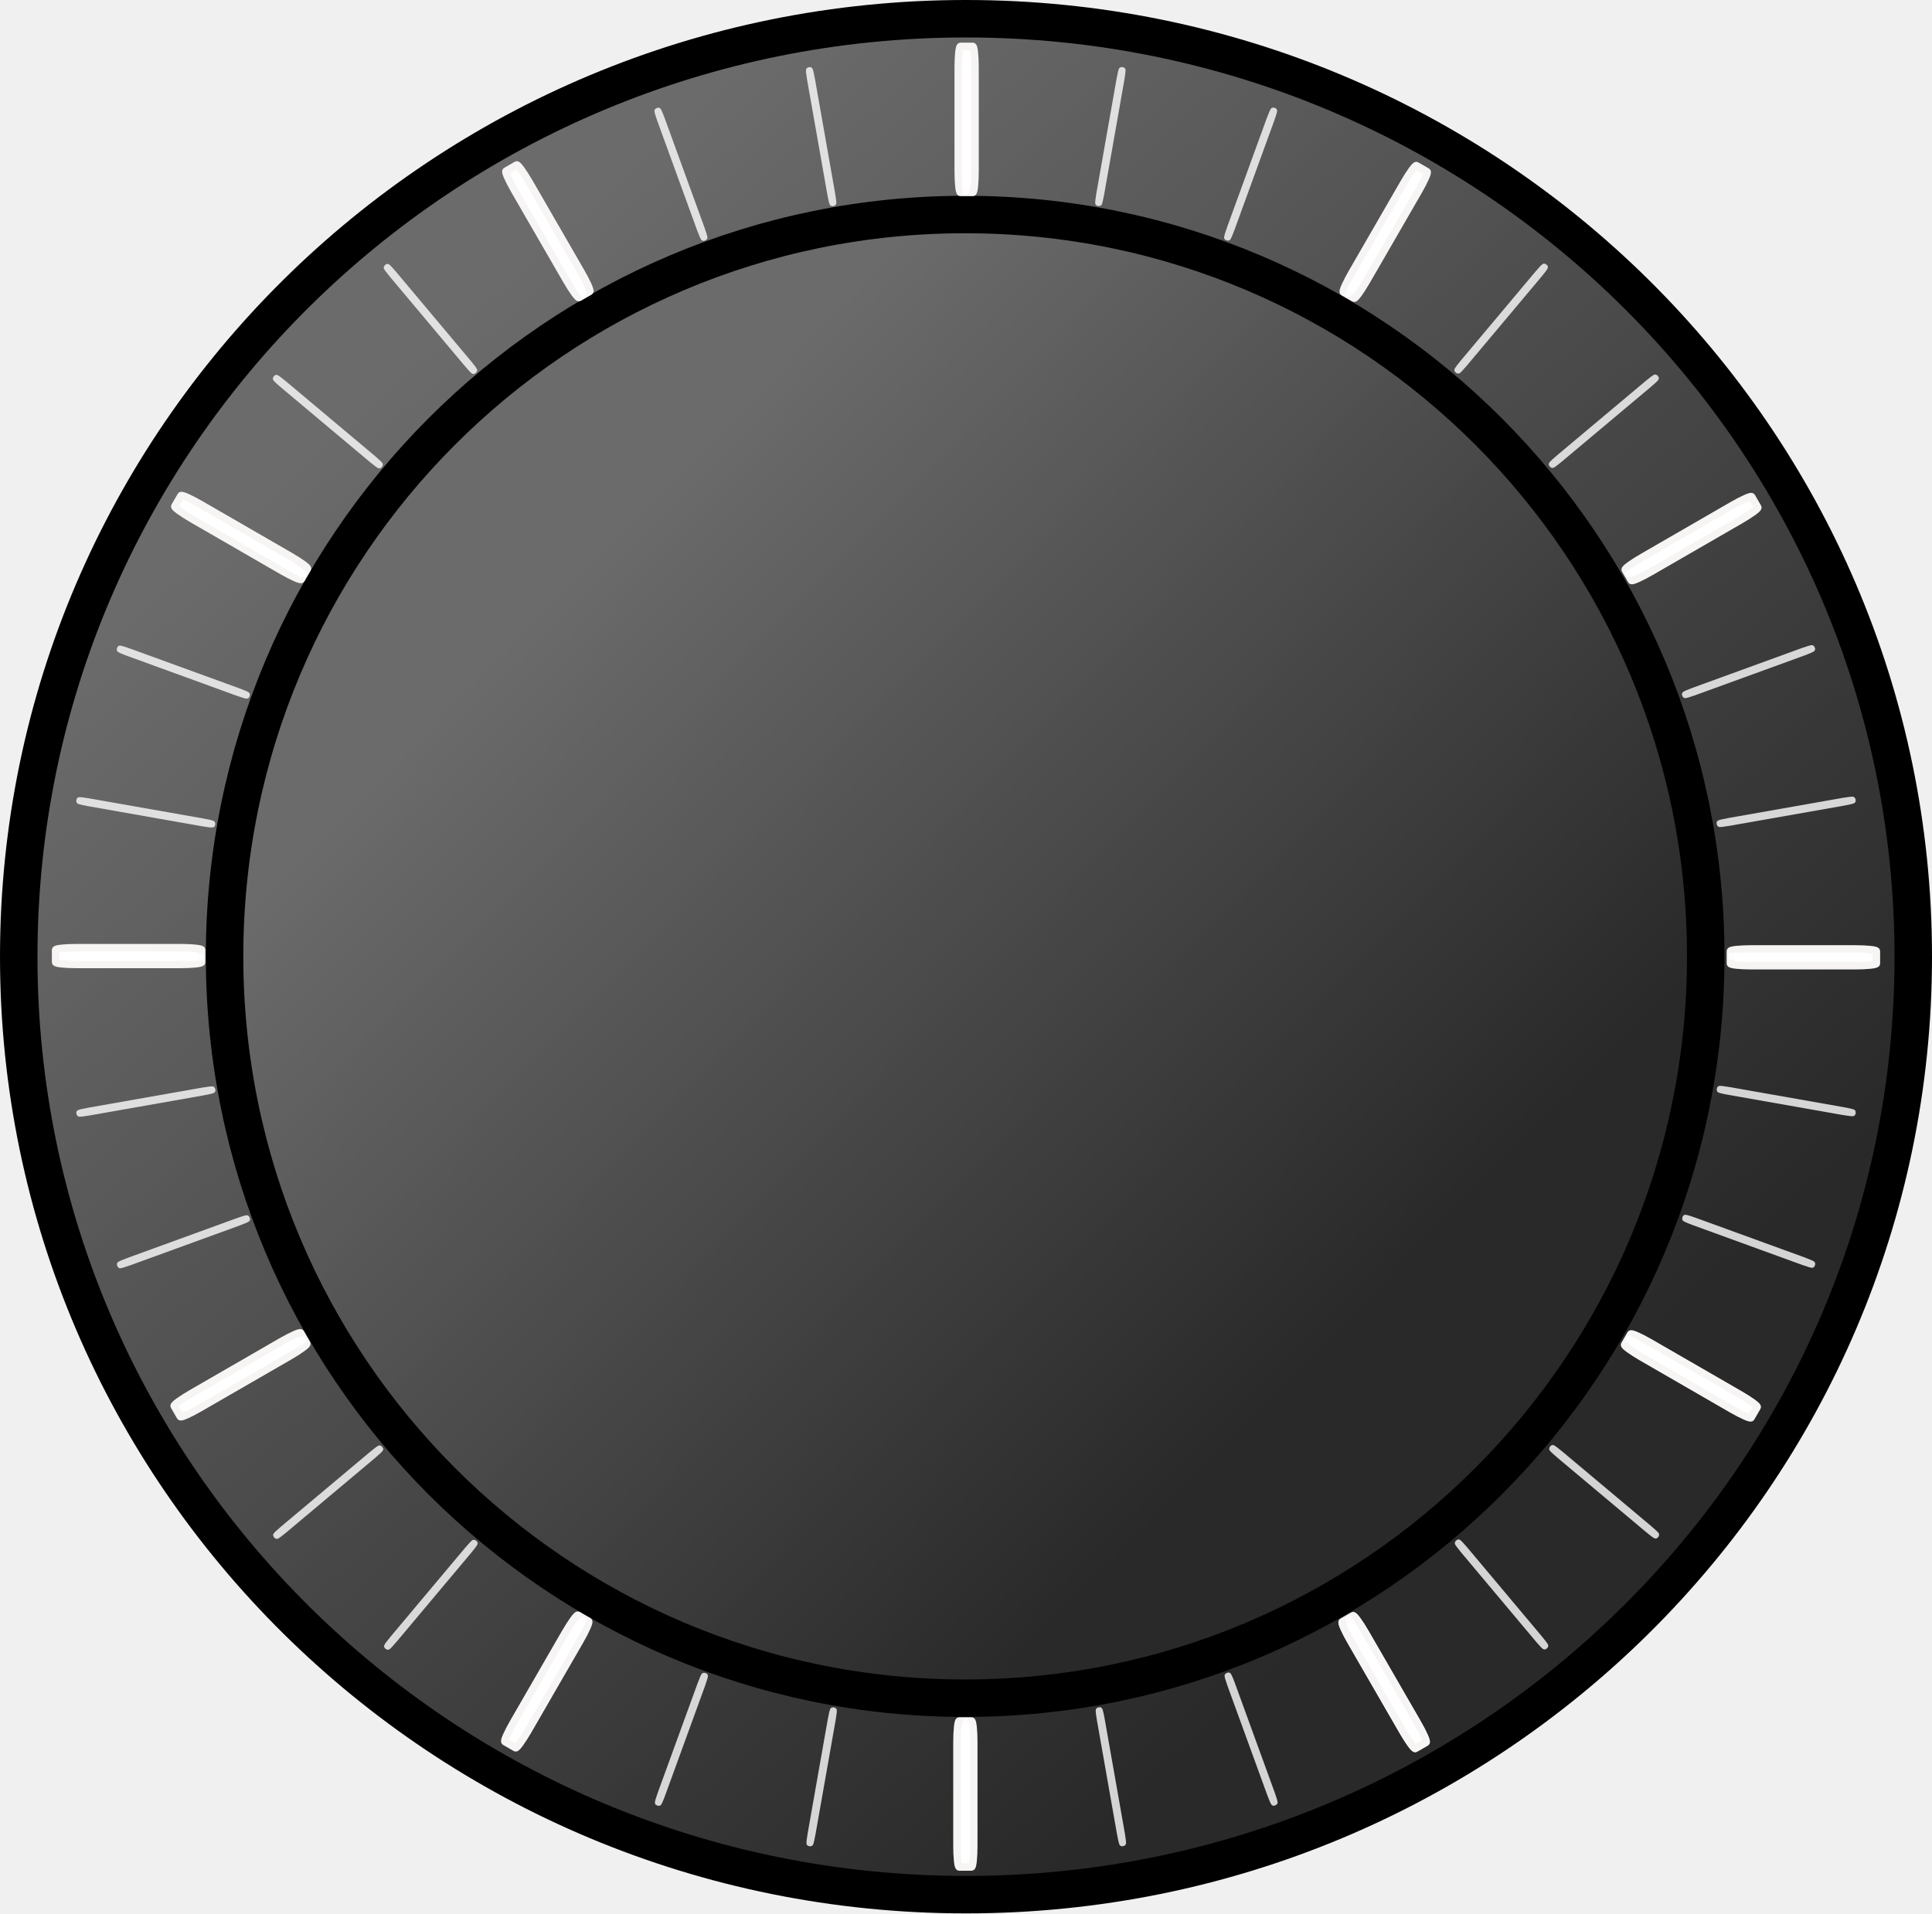
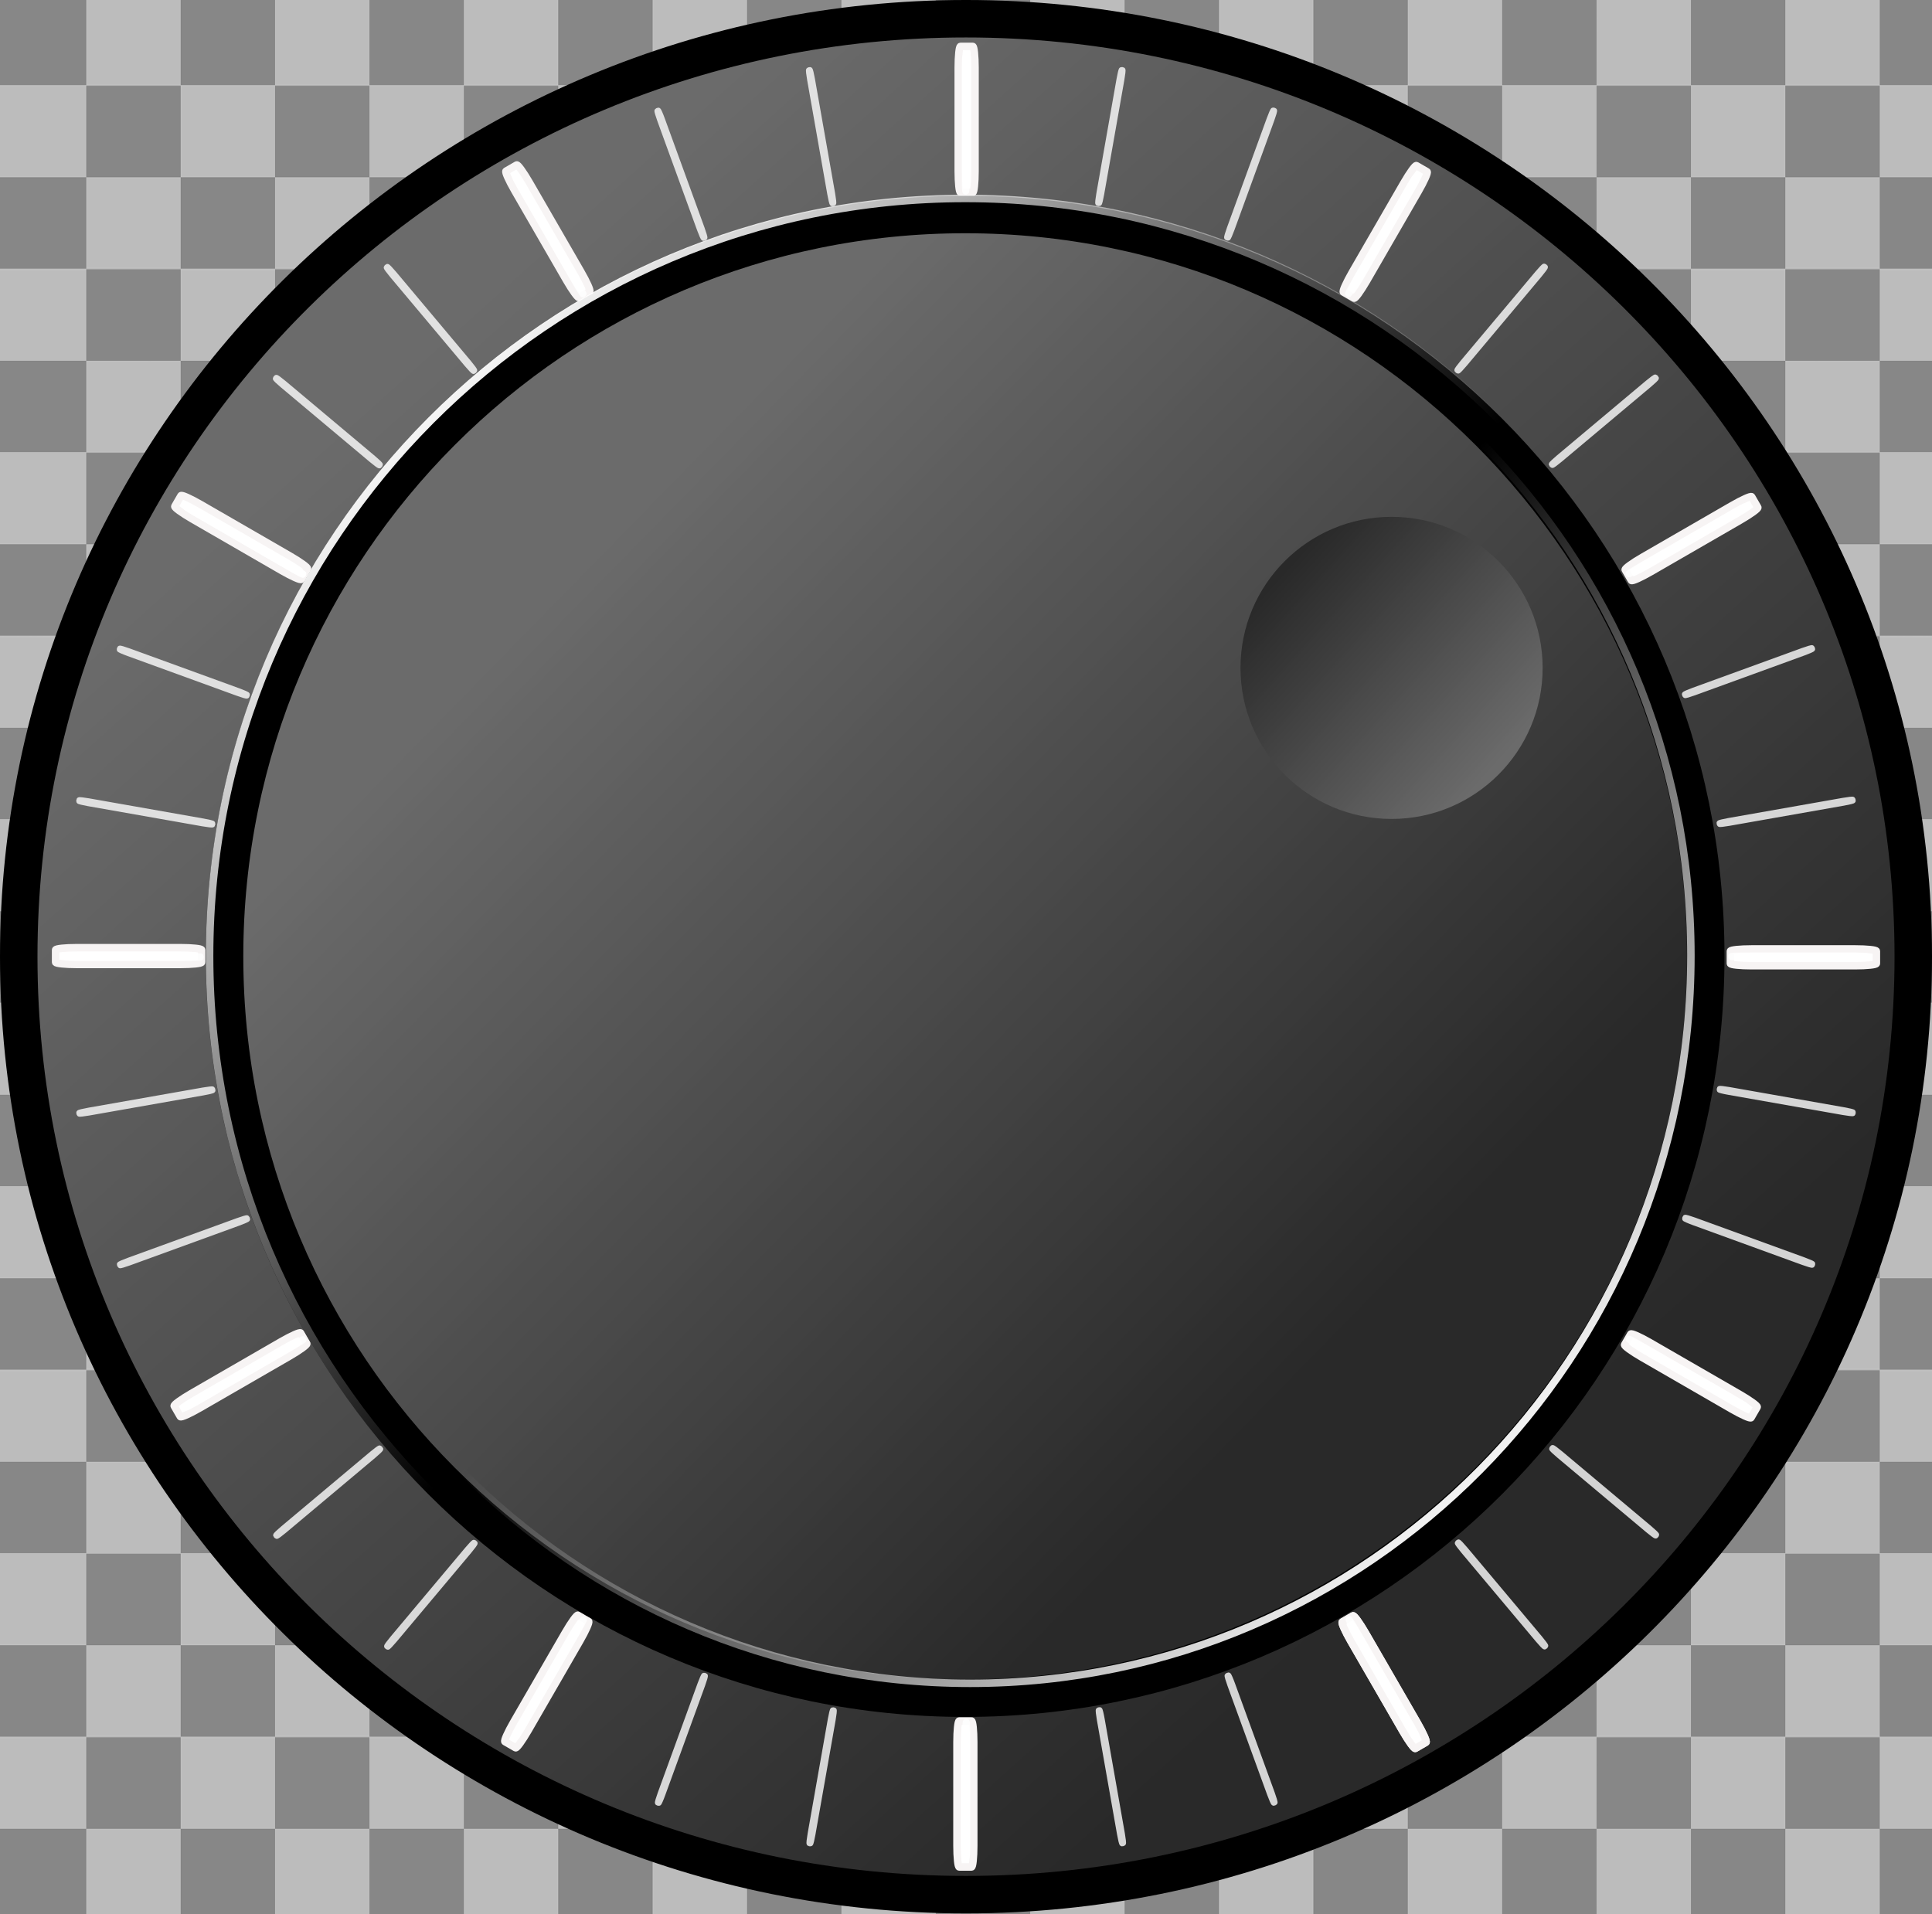
<svg xmlns="http://www.w3.org/2000/svg" xmlns:xlink="http://www.w3.org/1999/xlink" width="257.811" height="255.358" viewBox="0 0 241.698 239.398" id="svg2" version="1.1">
  <defs id="defs4">
+     <linearGradient id="linearGradient5">
+       <stop style="stop-color:#ffffff;stop-opacity:1;" offset="0" id="stop5" />
+       <stop style="stop-color:#ffffff;stop-opacity:0;" offset="1" id="stop6" />
+     </linearGradient>
    <linearGradient id="linearGradient1763">
      <stop style="stop-color:#4c4c4c;stop-opacity:1" offset="0" id="stop1759" />
      <stop style="stop-color:#c8c8c8;stop-opacity:1" offset="1" id="stop1761" />
    </linearGradient>
    <pattern xlink:href="#pattern1697" id="pattern1708" patternTransform="matrix(0.9374999,0,0,0.9374999,208.135,341.8812)" />
    <pattern patternUnits="userSpaceOnUse" width="25.192" height="24.49" patternTransform="matrix(0.9375,0,0,0.9375,-1.015952,-0.7821418)" id="pattern1697">
      <g style="stroke-width:4.163" transform="matrix(0.2562182,0,0,0.2562182,-9.84312,-9.903026)" id="g928">
        <g style="stroke-width:4.163" id="g899">
          <rect ry="0" rx="0" y="38.651" x="38.417" height="47.792" width="49.162" id="rect880" style="opacity:1;fill:#878787;fill-opacity:1;stroke:none;stroke-width:11.709;stroke-linecap:square;stroke-linejoin:round;stroke-miterlimit:4;stroke-dasharray:none;stroke-dashoffset:0;stroke-opacity:1" />
          <rect ry="0" rx="0" y="38.651" x="87.579" height="47.792" width="49.162" id="rect880-3" style="opacity:1;fill:#bcbcbc;fill-opacity:1;stroke:none;stroke-width:11.709;stroke-linecap:square;stroke-linejoin:round;stroke-miterlimit:4;stroke-dasharray:none;stroke-dashoffset:0;stroke-opacity:1" />
        </g>
        <g style="stroke-width:4.163" transform="rotate(-180,87.57906,86.44262)" id="g899-6">
          <rect ry="0" rx="0" y="38.651" x="38.417" height="47.792" width="49.162" id="rect880-7" style="opacity:1;fill:#878787;fill-opacity:1;stroke:none;stroke-width:11.709;stroke-linecap:square;stroke-linejoin:round;stroke-miterlimit:4;stroke-dasharray:none;stroke-dashoffset:0;stroke-opacity:1" />
          <rect ry="0" rx="0" y="38.651" x="87.579" height="47.792" width="49.162" id="rect880-3-5" style="opacity:1;fill:#bcbcbc;fill-opacity:1;stroke:none;stroke-width:11.709;stroke-linecap:square;stroke-linejoin:round;stroke-miterlimit:4;stroke-dasharray:none;stroke-dashoffset:0;stroke-opacity:1" />
        </g>
      </g>
    </pattern>
    <linearGradient xlink:href="#linearGradient1763" id="linearGradient1765" x1="430.432" y1="585.531" x2="261.25" y2="400.927" gradientUnits="userSpaceOnUse" gradientTransform="matrix(0.7895251,0,0,0.7752418,52.0679,79.44196)" />
    <linearGradient xlink:href="#linearGradient1763" id="linearGradient1775" x1="380.308" y1="504.683" x2="283.479" y2="414.864" gradientUnits="userSpaceOnUse" gradientTransform="matrix(1.054846,0,0,1,-18.02645,0)" />
    <linearGradient xlink:href="#linearGradient1763" id="linearGradient1789" x1="369.298" y1="414.455" x2="395.942" y2="438.621" gradientUnits="userSpaceOnUse" />
+     <linearGradient xlink:href="#linearGradient5" id="linearGradient6" x1="260.326" y1="391.758" x2="330.528" y2="461.96" gradientUnits="userSpaceOnUse" />
+     <linearGradient xlink:href="#linearGradient5" id="linearGradient7" gradientUnits="userSpaceOnUse" x1="400.966" y1="532.398" x2="330.528" y2="461.96" gradientTransform="matrix(0.9538705,0,0,0.9606201,15.83031,18.15583)" />
  </defs>
-   <g id="layer5" style="display:none" transform="translate(-209.1509,-342.6633)">
+   <g id="layer5" style="display:inline" transform="translate(-209.1509,-342.6633)">
    <rect style="fill:url(#pattern1708);stroke:none;stroke-width:1" width="746.961" height="1052.596" x="-1.016" y="-0.782" id="rect1706" />
  </g>
  <g id="layer3" style="display:inline" transform="translate(-209.1509,-342.6633)">
    <path style="opacity:1;fill:url(#linearGradient1765);fill-opacity:1;stroke:none;stroke-width:4.688;stroke-linecap:square;stroke-linejoin:round;stroke-miterlimit:4;stroke-dasharray:none;stroke-dashoffset:0;stroke-opacity:1" clip-path="none" d="M 330.001,346.641 A 117.853,115.721 0 0 0 212.147,462.361 117.853,115.721 0 0 0 330.001,578.083 117.853,115.721 0 0 0 447.853,462.361 117.853,115.721 0 0 0 330.001,346.641 Z m 0.038,40.609 a 73.456,74.568 0 0 1 73.455,74.569 73.456,74.568 0 0 1 -73.455,74.567 73.456,74.568 0 0 1 -73.457,-74.567 73.456,74.568 0 0 1 73.457,-74.569 z" id="path1747" />
    <ellipse style="opacity:1;fill:url(#linearGradient1775);fill-opacity:1;stroke:none;stroke-width:4.688;stroke-linecap:square;stroke-linejoin:round;stroke-miterlimit:4;stroke-dasharray:none;stroke-dashoffset:0;stroke-opacity:1" id="path1767" cx="330.073" cy="462.362" rx="92.136" ry="91.572" />
  </g>
-   <g id="layer4" style="display:inline" transform="translate(-209.1509,-342.6633)">
-     <g id="layer8" style="display:inline">
-       <ellipse ry="92.817" rx="92.65" cy="462.32" cx="329.894" id="ellipse927" style="display:inline;opacity:1;fill:none;fill-opacity:1;stroke:#000000;stroke-width:4.688;stroke-linecap:square;stroke-linejoin:round;stroke-miterlimit:4;stroke-dasharray:none;stroke-dashoffset:0;stroke-opacity:1" />
-     </g>
-     <ellipse style="display:inline;opacity:1;fill:none;fill-opacity:1;stroke:#000000;stroke-width:4.688;stroke-linecap:square;stroke-linejoin:round;stroke-miterlimit:4;stroke-dasharray:none;stroke-dashoffset:0;stroke-opacity:1" id="path872" cx="330" cy="462.362" rx="118.505" ry="117.355" />
-   </g>
-   <g id="layer6" style="display:none" transform="translate(-209.1509,-342.6633)">
+   <g id="layer6" style="display:inline" transform="translate(-209.1509,-342.6633)">
    <circle style="opacity:1;fill:url(#linearGradient1789);fill-opacity:1;stroke:none;stroke-width:4.688;stroke-linecap:square;stroke-linejoin:round;stroke-miterlimit:4;stroke-dasharray:none;stroke-dashoffset:0;stroke-opacity:1" id="path1781" cx="383.24" cy="426.228" r="18.899" />
  </g>
  <g id="layer7" style="display:inline" transform="translate(-209.1509,-342.6633)">
    <ellipse style="display:inline;opacity:0.467;fill:#000000;fill-opacity:1;stroke:none;stroke-width:4.688;stroke-linecap:square;stroke-linejoin:round;stroke-miterlimit:4;stroke-dasharray:none;stroke-dashoffset:0;stroke-opacity:1" id="path872-3" cx="330" cy="462.362" rx="117.091" ry="115.795" />
  </g>
  <g id="layer2" style="display:inline" transform="translate(-209.1509,-342.6633)">
    <g id="layer1" style="display:inline">
      <rect ry="2.655" rx="0.279" y="348.471" x="329.03" height="18.263" width="2.098" id="rect4170" style="opacity:1;fill:#ffffff;fill-opacity:1;fill-rule:evenodd;stroke:#f7f4f4;stroke-width:0.938;stroke-linejoin:miter;stroke-miterlimit:4;stroke-dasharray:none;stroke-opacity:1" />
      <use x="0" y="0" xlink:href="#rect4170" id="use870" transform="rotate(-30,330.0001,462.3622)" width="100%" height="100%" style="opacity:1;fill:#ffffff;fill-opacity:1;stroke:#f4f4f4;stroke-opacity:1" />
      <use x="0" y="0" xlink:href="#use870" id="use872" transform="rotate(-30,330,462.3622)" width="100%" height="100%" style="opacity:1;fill:#ffffff;fill-opacity:1;stroke:#f4f4f4;stroke-opacity:1" />
      <use x="0" y="0" xlink:href="#use872" id="use874" transform="rotate(-30,330,462.3622)" width="100%" height="100%" style="opacity:1;fill:#ffffff;fill-opacity:1;stroke:#f4f4f4;stroke-opacity:1" />
      <use x="0" y="0" xlink:href="#use874" id="use876" transform="rotate(-30,330,462.3622)" width="100%" height="100%" style="opacity:1;fill:#ffffff;fill-opacity:1;stroke:#f4f4f4;stroke-opacity:1" />
      <use x="0" y="0" xlink:href="#use876" id="use878" transform="rotate(-30,330,462.3622)" width="100%" height="100%" style="opacity:1;fill:#ffffff;fill-opacity:1;stroke:#f4f4f4;stroke-opacity:1" />
      <use x="0" y="0" xlink:href="#use878" id="use880" transform="rotate(-30,330,462.3622)" width="100%" height="100%" style="opacity:1;fill:#ffffff;fill-opacity:1;stroke:#f4f4f4;stroke-opacity:1" />
      <use x="0" y="0" xlink:href="#use880" id="use882" transform="rotate(-30,330,462.3622)" width="100%" height="100%" style="opacity:1;fill:#ffffff;fill-opacity:1;stroke:#f4f4f4;stroke-opacity:1" />
      <use x="0" y="0" xlink:href="#use882" id="use884" width="100%" height="100%" style="opacity:1;fill:#ffffff;fill-opacity:1;stroke:#f4f4f4;stroke-opacity:1" />
      <use x="0" y="0" xlink:href="#use884" id="use886" transform="rotate(-30,330,462.3622)" width="100%" height="100%" style="opacity:1;fill:#ffffff;fill-opacity:1;stroke:#f4f4f4;stroke-opacity:1" />
      <use x="0" y="0" xlink:href="#use886" id="use888" transform="rotate(-30,330,462.3622)" width="100%" height="100%" style="opacity:1;fill:#ffffff;fill-opacity:1;stroke:#f4f4f4;stroke-opacity:1" />
      <use x="0" y="0" xlink:href="#use888" id="use890" transform="rotate(-30,330,462.3622)" width="100%" height="100%" style="opacity:1;fill:#ffffff;fill-opacity:1;stroke:#f4f4f4;stroke-opacity:1" />
      <use x="0" y="0" xlink:href="#use890" id="use892" transform="rotate(-30,330,462.3622)" width="100%" height="100%" style="opacity:1;fill:#ffffff;fill-opacity:1;stroke:#f4f4f4;stroke-opacity:1" />
    </g>
    <rect ry="1.216" rx="0.083" y="349.682" x="329.803" height="16.981" width="0.33" id="rect4216" style="opacity:0.8;fill:none;fill-opacity:1;fill-rule:evenodd;stroke:#ffffff;stroke-width:0.656;stroke-linejoin:miter;stroke-miterlimit:4;stroke-dasharray:none;stroke-opacity:1" />
    <use x="0" y="0" xlink:href="#rect4216" id="use916" transform="rotate(-10,330,462.3622)" width="100%" height="100%" style="fill:none;stroke:#ffffff;stroke-opacity:1" />
    <use x="0" y="0" xlink:href="#use916" id="use918" transform="rotate(-10,330,462.3622)" width="100%" height="100%" style="fill:none;stroke:#ffffff;stroke-opacity:1" />
    <use x="0" y="0" xlink:href="#use918" id="use920" transform="rotate(-10,330,462.3622)" width="100%" height="100%" style="fill:none;stroke:#ffffff;stroke-opacity:1" />
    <use x="0" y="0" xlink:href="#use920" id="use922" transform="rotate(-10,330,462.3622)" width="100%" height="100%" style="fill:none;stroke:#ffffff;stroke-opacity:1" />
    <use x="0" y="0" xlink:href="#use922" id="use924" transform="rotate(-10,330,462.3622)" width="100%" height="100%" style="fill:none;stroke:#ffffff;stroke-opacity:1" />
    <use x="0" y="0" xlink:href="#use924" id="use926" transform="rotate(-10,330,462.3622)" width="100%" height="100%" style="fill:none;stroke:#ffffff;stroke-opacity:1" />
    <use x="0" y="0" xlink:href="#use926" id="use928" width="100%" height="100%" style="fill:none;stroke:#ffffff;stroke-opacity:1" />
    <use x="0" y="0" xlink:href="#use928" id="use930" transform="rotate(-10,330,462.3622)" width="100%" height="100%" style="fill:none;stroke:#ffffff;stroke-opacity:1" />
    <use x="0" y="0" xlink:href="#use930" id="use932" transform="rotate(-10,330,462.3622)" width="100%" height="100%" style="fill:none;stroke:#ffffff;stroke-opacity:1" />
    <use x="0" y="0" xlink:href="#use932" id="use934" transform="rotate(-10,330,462.3622)" width="100%" height="100%" style="fill:none;stroke:#ffffff;stroke-opacity:1" />
    <use x="0" y="0" xlink:href="#use934" id="use936" transform="rotate(-10,330,462.3622)" width="100%" height="100%" style="fill:none;stroke:#ffffff;stroke-opacity:1" />
    <use x="0" y="0" xlink:href="#use936" id="use938" transform="rotate(-10,330,462.3622)" width="100%" height="100%" style="fill:none;stroke:#ffffff;stroke-opacity:1" />
    <use x="0" y="0" xlink:href="#use938" id="use940" transform="rotate(-10,330,462.3622)" width="100%" height="100%" style="fill:none;stroke:#ffffff;stroke-opacity:1" />
    <use x="0" y="0" xlink:href="#use940" id="use942" transform="rotate(-10,330,462.3622)" width="100%" height="100%" style="fill:none;stroke:#ffffff;stroke-opacity:1" />
    <use x="0" y="0" xlink:href="#use942" id="use944" transform="rotate(-10,330,462.3622)" width="100%" height="100%" style="fill:none;stroke:#ffffff;stroke-opacity:1" />
    <use x="0" y="0" xlink:href="#use944" id="use946" transform="rotate(-10,330,462.3622)" width="100%" height="100%" style="fill:none;stroke:#ffffff;stroke-opacity:1" />
    <use x="0" y="0" xlink:href="#use946" id="use948" transform="rotate(-10,330,462.3622)" width="100%" height="100%" style="fill:none;stroke:#ffffff;stroke-opacity:1" />
    <use x="0" y="0" xlink:href="#use948" id="use950" transform="rotate(-10,330,462.3622)" width="100%" height="100%" style="fill:none;stroke:#ffffff;stroke-opacity:1" />
    <use x="0" y="0" xlink:href="#use950" id="use952" transform="rotate(-10,330,462.3622)" width="100%" height="100%" style="fill:none;stroke:#ffffff;stroke-opacity:1" />
    <use x="0" y="0" xlink:href="#use952" id="use954" transform="rotate(-10,330,462.3622)" width="100%" height="100%" style="fill:none;stroke:#ffffff;stroke-opacity:1" />
    <use x="0" y="0" xlink:href="#use954" id="use956" transform="rotate(-10,330,462.3622)" width="100%" height="100%" style="fill:none;stroke:#ffffff;stroke-opacity:1" />
    <use x="0" y="0" xlink:href="#use956" id="use958" transform="rotate(-10,330,462.3622)" width="100%" height="100%" style="fill:none;stroke:#ffffff;stroke-opacity:1" />
    <use x="0" y="0" xlink:href="#use958" id="use960" transform="rotate(-10,330,462.3622)" width="100%" height="100%" style="fill:none;stroke:#ffffff;stroke-opacity:1" />
    <use x="0" y="0" xlink:href="#use960" id="use962" transform="rotate(-10,330,462.3622)" width="100%" height="100%" style="fill:none;stroke:#ffffff;stroke-opacity:1" />
    <use x="0" y="0" xlink:href="#use962" id="use964" transform="rotate(-10,330,462.3622)" width="100%" height="100%" style="fill:none;stroke:#ffffff;stroke-opacity:1" />
    <use x="0" y="0" xlink:href="#use964" id="use966" transform="rotate(-10,330,462.3622)" width="100%" height="100%" style="fill:none;stroke:#ffffff;stroke-opacity:1" />
    <use x="0" y="0" xlink:href="#use966" id="use968" transform="rotate(-10,330,462.3622)" width="100%" height="100%" style="fill:none;stroke:#ffffff;stroke-opacity:1" />
    <use x="0" y="0" xlink:href="#use968" id="use970" transform="rotate(-10,330,462.3622)" width="100%" height="100%" style="fill:none;stroke:#ffffff;stroke-opacity:1" />
    <use x="0" y="0" xlink:href="#use970" id="use972" transform="rotate(-10,330,462.3622)" width="100%" height="100%" style="fill:none;stroke:#ffffff;stroke-opacity:1" />
    <use x="0" y="0" xlink:href="#use972" id="use974" transform="rotate(-10,330,462.3622)" width="100%" height="100%" style="fill:none;stroke:#ffffff;stroke-opacity:1" />
    <use x="0" y="0" xlink:href="#use974" id="use976" transform="rotate(-10,330,462.3622)" width="100%" height="100%" style="fill:none;stroke:#ffffff;stroke-opacity:1" />
    <use x="0" y="0" xlink:href="#use976" id="use978" transform="rotate(-10,330,462.3622)" width="100%" height="100%" style="fill:none;stroke:#ffffff;stroke-opacity:1" />
    <use x="0" y="0" xlink:href="#use978" id="use980" transform="rotate(-10,330,462.3622)" width="100%" height="100%" style="fill:none;stroke:#ffffff;stroke-opacity:1" />
    <use x="0" y="0" xlink:href="#use980" id="use982" transform="rotate(-10,330,462.3622)" width="100%" height="100%" style="fill:none;stroke:#ffffff;stroke-opacity:1" />
    <use x="0" y="0" xlink:href="#use982" id="use984" transform="rotate(-10,330,462.3622)" width="100%" height="100%" style="fill:none;stroke:#ffffff;stroke-opacity:1" />
    <use x="0" y="0" xlink:href="#use984" id="use986" transform="rotate(-10,330,462.3622)" width="100%" height="100%" style="fill:none;stroke:#ffffff;stroke-opacity:1" />
  </g>
+   <g id="layer4" style="display:inline" transform="translate(-209.1509,-342.6633)">
+     <g id="layer8" style="display:inline">
+       <ellipse ry="92.817" rx="92.65" cy="462.32" cx="329.894" id="ellipse927" style="display:inline;opacity:1;fill:none;fill-opacity:1;stroke:#000000;stroke-width:4.688;stroke-linecap:square;stroke-linejoin:round;stroke-miterlimit:4;stroke-dasharray:none;stroke-dashoffset:0;stroke-opacity:1" />
+       <ellipse ry="94.782" rx="94.532" cy="462.274" cx="329.904" id="ellipse3" style="display:inline;opacity:1;fill:none;fill-opacity:1;stroke:url(#linearGradient6);stroke-width:0.938;stroke-linecap:square;stroke-linejoin:round;stroke-miterlimit:4;stroke-dasharray:none;stroke-dashoffset:0" />
+       <ellipse ry="91.05" rx="90.171" cy="462.225" cx="330.516" id="ellipse6" style="display:inline;opacity:1;fill:none;fill-opacity:1;stroke:url(#linearGradient7);stroke-width:0.938;stroke-linecap:square;stroke-linejoin:round;stroke-miterlimit:4;stroke-dasharray:none;stroke-dashoffset:0" />
+     </g>
+     <ellipse style="display:inline;opacity:1;fill:none;fill-opacity:1;stroke:#000000;stroke-width:4.688;stroke-linecap:square;stroke-linejoin:round;stroke-miterlimit:4;stroke-dasharray:none;stroke-dashoffset:0;stroke-opacity:1" id="path872" cx="330" cy="462.362" rx="118.505" ry="117.355" />
+   </g>
</svg>
